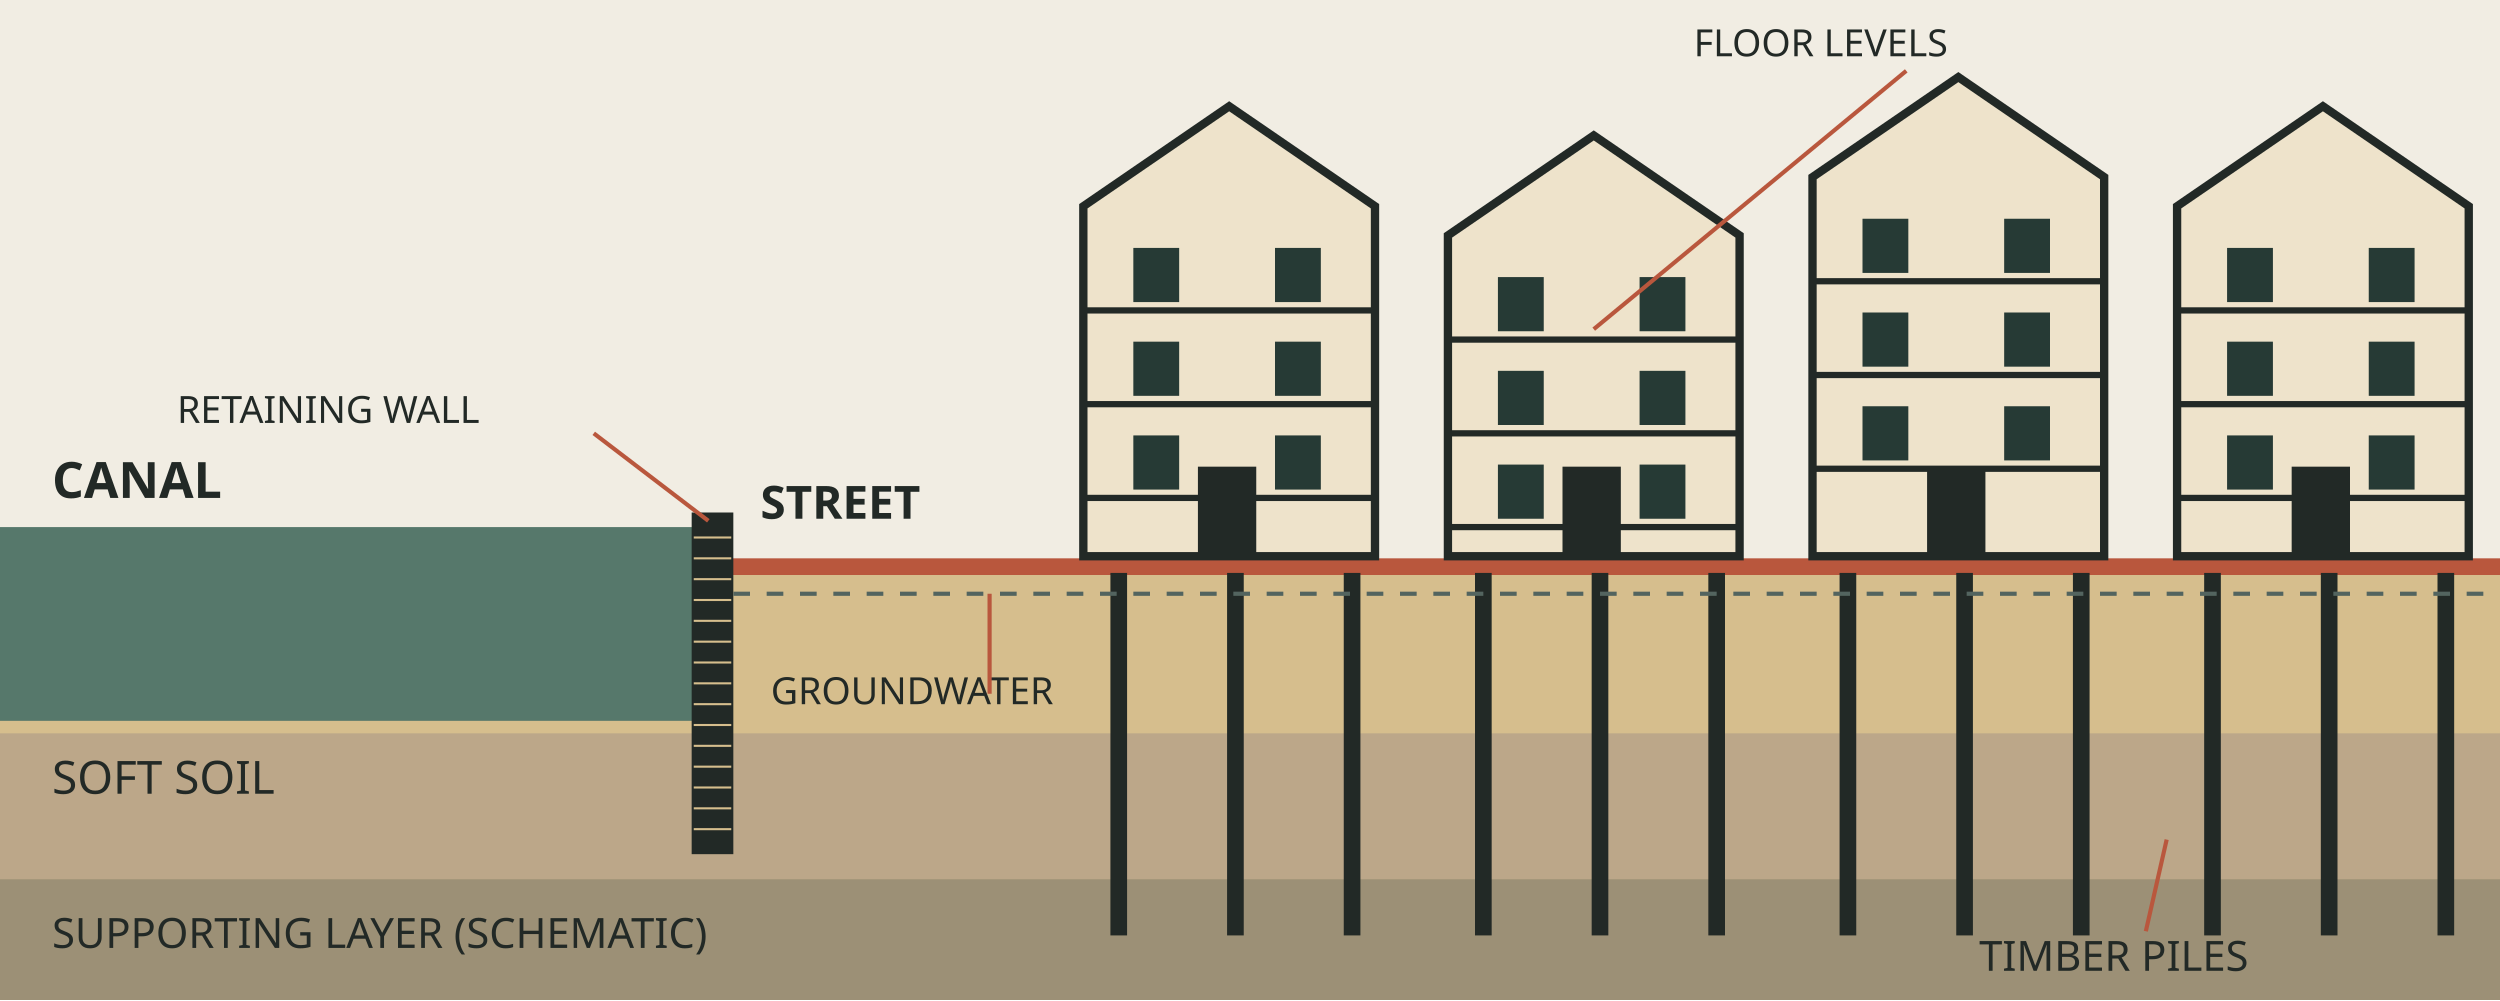
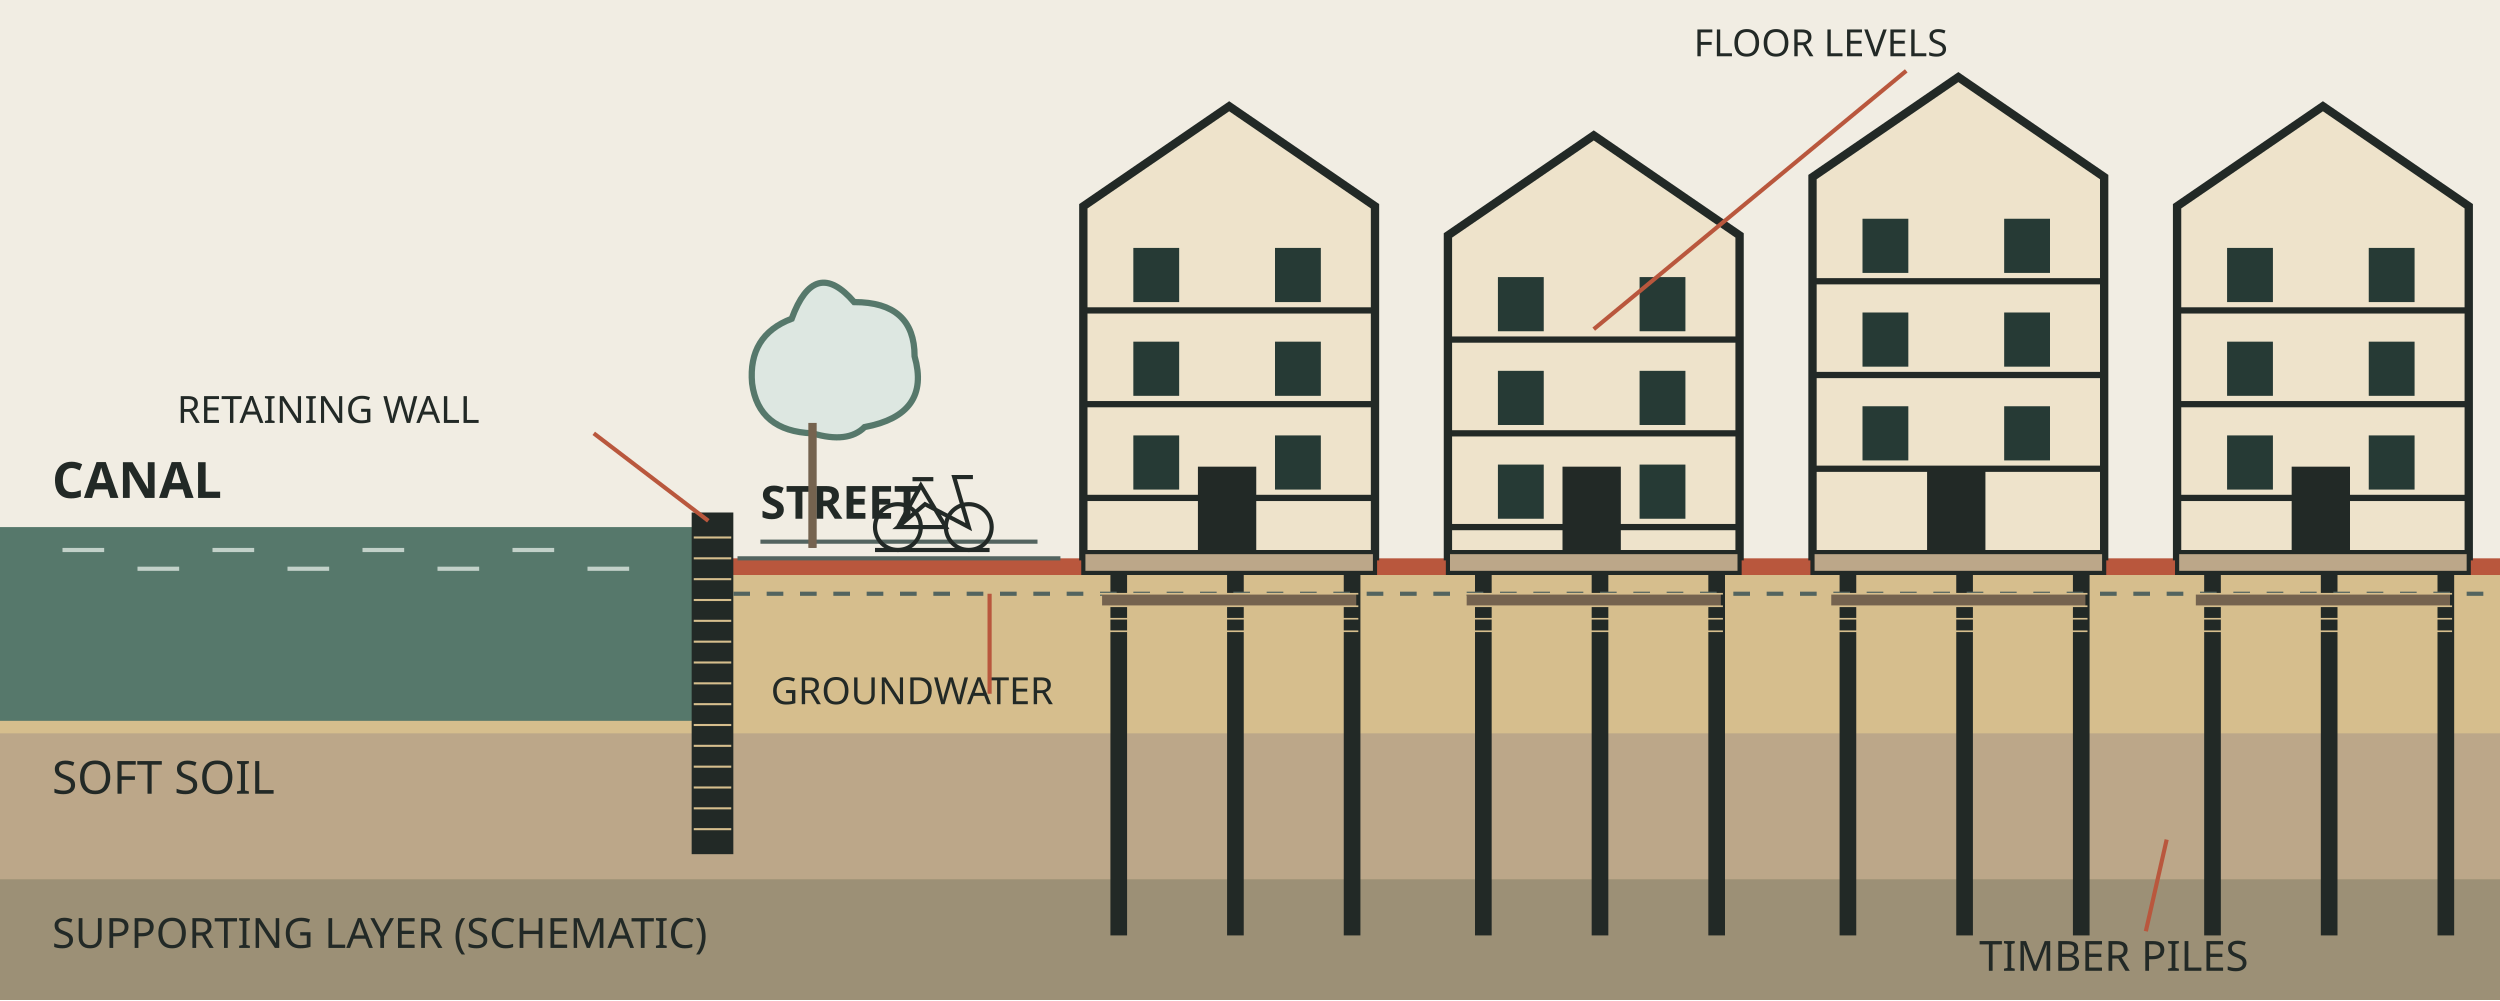
<svg xmlns="http://www.w3.org/2000/svg" width="1200" height="480" viewBox="0 0 1200 480">
  <rect x="0" y="0" width="1200" height="480" fill="#F1EDE3" stroke="none" stroke-width="1" />
  <rect x="0" y="275" width="1200" height="205" fill="#D6BE8D" stroke="none" stroke-width="1" />
  <rect x="0" y="352" width="1200" height="70" fill="#BCA789" stroke="none" stroke-width="1" />
  <rect x="0" y="422" width="1200" height="58" fill="#9C9076" stroke="none" stroke-width="1" />
  <rect x="0" y="253" width="345" height="93" fill="#56786B" stroke="none" stroke-width="1" />
  <rect x="346" y="268" width="854" height="8" fill="#B9573D" stroke="none" stroke-width="1" />
  <rect x="332" y="246" width="20" height="164" fill="#222926" stroke="none" stroke-width="1" />
  <path d="M333 258 L351 258" stroke="#D6BE8D" stroke-width="1" fill="none" />
  <path d="M333 268 L351 268" stroke="#D6BE8D" stroke-width="1" fill="none" />
  <path d="M333 278 L351 278" stroke="#D6BE8D" stroke-width="1" fill="none" />
  <path d="M333 288 L351 288" stroke="#D6BE8D" stroke-width="1" fill="none" />
  <path d="M333 298 L351 298" stroke="#D6BE8D" stroke-width="1" fill="none" />
  <path d="M333 308 L351 308" stroke="#D6BE8D" stroke-width="1" fill="none" />
  <path d="M333 318 L351 318" stroke="#D6BE8D" stroke-width="1" fill="none" />
  <path d="M333 328 L351 328" stroke="#D6BE8D" stroke-width="1" fill="none" />
  <path d="M333 338 L351 338" stroke="#D6BE8D" stroke-width="1" fill="none" />
  <path d="M333 348 L351 348" stroke="#D6BE8D" stroke-width="1" fill="none" />
  <path d="M333 358 L351 358" stroke="#D6BE8D" stroke-width="1" fill="none" />
  <path d="M333 368 L351 368" stroke="#D6BE8D" stroke-width="1" fill="none" />
  <path d="M333 378 L351 378" stroke="#D6BE8D" stroke-width="1" fill="none" />
  <path d="M333 388 L351 388" stroke="#D6BE8D" stroke-width="1" fill="none" />
  <path d="M333 398 L351 398" stroke="#D6BE8D" stroke-width="1" fill="none" />
  <path d="M520 267 V99 L590 51 L660 99 V267 Z" fill="#EEE3CB" stroke="#222926" stroke-width="4" />
  <path d="M520 149 L660 149" stroke="#222926" stroke-width="3" fill="none" />
  <rect x="544" y="119" width="22" height="26" fill="#263A35" stroke="none" stroke-width="1" />
  <rect x="612" y="119" width="22" height="26" fill="#263A35" stroke="none" stroke-width="1" />
  <path d="M520 194 L660 194" stroke="#222926" stroke-width="3" fill="none" />
  <rect x="544" y="164" width="22" height="26" fill="#263A35" stroke="none" stroke-width="1" />
  <rect x="612" y="164" width="22" height="26" fill="#263A35" stroke="none" stroke-width="1" />
  <path d="M520 239 L660 239" stroke="#222926" stroke-width="3" fill="none" />
  <rect x="544" y="209" width="22" height="26" fill="#263A35" stroke="none" stroke-width="1" />
  <rect x="612" y="209" width="22" height="26" fill="#263A35" stroke="none" stroke-width="1" />
  <rect x="575" y="224" width="28" height="43" fill="#222926" stroke="none" stroke-width="1" />
  <rect x="533" y="275" width="8" height="174" fill="#222926" stroke="none" stroke-width="1" />
  <rect x="589" y="275" width="8" height="174" fill="#222926" stroke="none" stroke-width="1" />
  <rect x="645" y="275" width="8" height="174" fill="#222926" stroke="none" stroke-width="1" />
  <path d="M695 267 V113 L765 65 L835 113 V267 Z" fill="#EEE3CB" stroke="#222926" stroke-width="4" />
  <path d="M695 163 L835 163" stroke="#222926" stroke-width="3" fill="none" />
  <rect x="719" y="133" width="22" height="26" fill="#263A35" stroke="none" stroke-width="1" />
  <rect x="787" y="133" width="22" height="26" fill="#263A35" stroke="none" stroke-width="1" />
  <path d="M695 208 L835 208" stroke="#222926" stroke-width="3" fill="none" />
  <rect x="719" y="178" width="22" height="26" fill="#263A35" stroke="none" stroke-width="1" />
  <rect x="787" y="178" width="22" height="26" fill="#263A35" stroke="none" stroke-width="1" />
  <path d="M695 253 L835 253" stroke="#222926" stroke-width="3" fill="none" />
  <rect x="719" y="223" width="22" height="26" fill="#263A35" stroke="none" stroke-width="1" />
  <rect x="787" y="223" width="22" height="26" fill="#263A35" stroke="none" stroke-width="1" />
  <rect x="750" y="224" width="28" height="43" fill="#222926" stroke="none" stroke-width="1" />
  <rect x="708" y="275" width="8" height="174" fill="#222926" stroke="none" stroke-width="1" />
  <rect x="764" y="275" width="8" height="174" fill="#222926" stroke="none" stroke-width="1" />
  <rect x="820" y="275" width="8" height="174" fill="#222926" stroke="none" stroke-width="1" />
  <path d="M870 267 V85 L940 37 L1010 85 V267 Z" fill="#EEE3CB" stroke="#222926" stroke-width="4" />
  <path d="M870 135 L1010 135" stroke="#222926" stroke-width="3" fill="none" />
  <rect x="894" y="105" width="22" height="26" fill="#263A35" stroke="none" stroke-width="1" />
  <rect x="962" y="105" width="22" height="26" fill="#263A35" stroke="none" stroke-width="1" />
  <path d="M870 180 L1010 180" stroke="#222926" stroke-width="3" fill="none" />
  <rect x="894" y="150" width="22" height="26" fill="#263A35" stroke="none" stroke-width="1" />
  <rect x="962" y="150" width="22" height="26" fill="#263A35" stroke="none" stroke-width="1" />
  <path d="M870 225 L1010 225" stroke="#222926" stroke-width="3" fill="none" />
  <rect x="894" y="195" width="22" height="26" fill="#263A35" stroke="none" stroke-width="1" />
  <rect x="962" y="195" width="22" height="26" fill="#263A35" stroke="none" stroke-width="1" />
  <rect x="925" y="224" width="28" height="43" fill="#222926" stroke="none" stroke-width="1" />
  <rect x="883" y="275" width="8" height="174" fill="#222926" stroke="none" stroke-width="1" />
  <rect x="939" y="275" width="8" height="174" fill="#222926" stroke="none" stroke-width="1" />
  <rect x="995" y="275" width="8" height="174" fill="#222926" stroke="none" stroke-width="1" />
  <path d="M1045 267 V99 L1115 51 L1185 99 V267 Z" fill="#EEE3CB" stroke="#222926" stroke-width="4" />
  <path d="M1045 149 L1185 149" stroke="#222926" stroke-width="3" fill="none" />
  <rect x="1069" y="119" width="22" height="26" fill="#263A35" stroke="none" stroke-width="1" />
  <rect x="1137" y="119" width="22" height="26" fill="#263A35" stroke="none" stroke-width="1" />
  <path d="M1045 194 L1185 194" stroke="#222926" stroke-width="3" fill="none" />
  <rect x="1069" y="164" width="22" height="26" fill="#263A35" stroke="none" stroke-width="1" />
  <rect x="1137" y="164" width="22" height="26" fill="#263A35" stroke="none" stroke-width="1" />
  <path d="M1045 239 L1185 239" stroke="#222926" stroke-width="3" fill="none" />
  <rect x="1069" y="209" width="22" height="26" fill="#263A35" stroke="none" stroke-width="1" />
  <rect x="1137" y="209" width="22" height="26" fill="#263A35" stroke="none" stroke-width="1" />
  <rect x="1100" y="224" width="28" height="43" fill="#222926" stroke="none" stroke-width="1" />
  <rect x="1058" y="275" width="8" height="174" fill="#222926" stroke="none" stroke-width="1" />
  <rect x="1114" y="275" width="8" height="174" fill="#222926" stroke="none" stroke-width="1" />
  <rect x="1170" y="275" width="8" height="174" fill="#222926" stroke="none" stroke-width="1" />
  <path d="M352 285 L1200 285" stroke="#53645F" stroke-width="2" fill="none" stroke-dasharray="8 8" />
  <text x="25" y="239" fill="#222926" font-family="sans-serif" font-size="24" font-weight="700" text-anchor="start">CANAL</text>
  <text x="365" y="249" fill="#222926" font-family="sans-serif" font-size="22" font-weight="700" text-anchor="start">STREET</text>
  <text x="25" y="381" fill="#222926" font-family="sans-serif" font-size="22" font-weight="400" text-anchor="start">SOFT SOIL</text>
  <text x="25" y="455" fill="#222926" font-family="sans-serif" font-size="20" font-weight="400" text-anchor="start">SUPPORTING LAYER (SCHEMATIC)</text>
  <text x="370" y="338" fill="#222926" font-family="sans-serif" font-size="18" font-weight="400" text-anchor="start">GROUNDWATER</text>
  <path d="M475 333 L475 285" stroke="#B9573D" stroke-width="2" fill="none" />
  <text x="950" y="466" fill="#222926" font-family="sans-serif" font-size="20" font-weight="400" text-anchor="start">TIMBER PILES</text>
  <path d="M1030 447 L1040 403" stroke="#B9573D" stroke-width="2" fill="none" />
  <text x="85" y="203" fill="#222926" font-family="sans-serif" font-size="18" font-weight="400" text-anchor="start">RETAINING WALL</text>
  <path d="M285 208 L340 250" stroke="#B9573D" stroke-width="2" fill="none" />
  <text x="813" y="27" fill="#222926" font-family="sans-serif" font-size="18" font-weight="400" text-anchor="start">FLOOR LEVELS</text>
  <path d="M915 34 L765 158" stroke="#B9573D" stroke-width="2" fill="none" />
+   <path d="M520 265h140v10h-140Z" stroke="#222926" stroke-width="2" fill="#BCA789" />
+   <path d="M529 288h122" stroke="#75634F" stroke-width="6" />
+   <path d="M528 285h124" stroke="#D6BE8D" stroke-width=".8" />
+   <path d="M528 291h124" stroke="#D6BE8D" stroke-width=".8" />
+   <path d="M528 297h124" stroke="#D6BE8D" stroke-width=".8" />
+   <path d="M528 303h124" stroke="#D6BE8D" stroke-width=".8" />
+   <path d="M695 265h140v10h-140Z" stroke="#222926" stroke-width="2" fill="#BCA789" />
+   <path d="M704 288h122" stroke="#75634F" stroke-width="6" />
+   <path d="M703 285h124" stroke="#D6BE8D" stroke-width=".8" />
+   <path d="M703 291h124" stroke="#D6BE8D" stroke-width=".8" />
+   <path d="M703 297h124" stroke="#D6BE8D" stroke-width=".8" />
+   <path d="M703 303h124" stroke="#D6BE8D" stroke-width=".8" />
+   <path d="M870 265h140v10h-140Z" stroke="#222926" stroke-width="2" fill="#BCA789" />
+   <path d="M879 288h122" stroke="#75634F" stroke-width="6" />
+   <path d="M878 285h124" stroke="#D6BE8D" stroke-width=".8" />
+   <path d="M878 291h124" stroke="#D6BE8D" stroke-width=".8" />
+   <path d="M878 297h124" stroke="#D6BE8D" stroke-width=".8" />
+   <path d="M878 303h124" stroke="#D6BE8D" stroke-width=".8" />
+   <path d="M1045 265h140v10h-140Z" stroke="#222926" stroke-width="2" fill="#BCA789" />
+   <path d="M1054 288h122" stroke="#75634F" stroke-width="6" />
+   <path d="M1053 285h124" stroke="#D6BE8D" stroke-width=".8" />
+   <path d="M1053 291h124" stroke="#D6BE8D" stroke-width=".8" />
+   <path d="M1053 297h124" stroke="#D6BE8D" stroke-width=".8" />
+   <path d="M1053 303h124" stroke="#D6BE8D" stroke-width=".8" />
+   <path d="M30 264h20" stroke="#DDE7E1" stroke-width="2" opacity=".8" />
+   <path d="M66 273h20" stroke="#DDE7E1" stroke-width="2" opacity=".8" />
+   <path d="M102 264h20" stroke="#DDE7E1" stroke-width="2" opacity=".8" />
+   <path d="M138 273h20" stroke="#DDE7E1" stroke-width="2" opacity=".8" />
+   <path d="M174 264h20" stroke="#DDE7E1" stroke-width="2" opacity=".8" />
+   <path d="M210 273h20" stroke="#DDE7E1" stroke-width="2" opacity=".8" />
+   <path d="M246 264h20" stroke="#DDE7E1" stroke-width="2" opacity=".8" />
+   <path d="M282 273h20" stroke="#DDE7E1" stroke-width="2" opacity=".8" />
+   <path d="M354 268h155M365 260h133" stroke="#53645F" stroke-width="2" />
+   <path d="M390 263v-55 M390 208q-26 -1 -29 -24q-2 -23 19 -31q11 -30 30 -8q29 0 29 26q8 28 -24 34q-8 8 -25 3Z" stroke="#56786B" stroke-width="3" fill="#DDE7E1" />
+   <path d="M390 263v-60" stroke="#75634F" stroke-width="4" />
+   <path d="M420 264h55" stroke="#222926" stroke-width="2" />
+   <circle cx="431" cy="253" r="11" fill="none" stroke="#222926" stroke-width="2" />
+   <circle cx="465" cy="253" r="11" fill="none" stroke="#222926" stroke-width="2" />
+   <path d="M431 253l11 -20 12 20h-23l13 -11 21 11 -7 -24 9 0 M438 230h10" stroke="#222926" stroke-width="2" fill="none" />
</svg>
